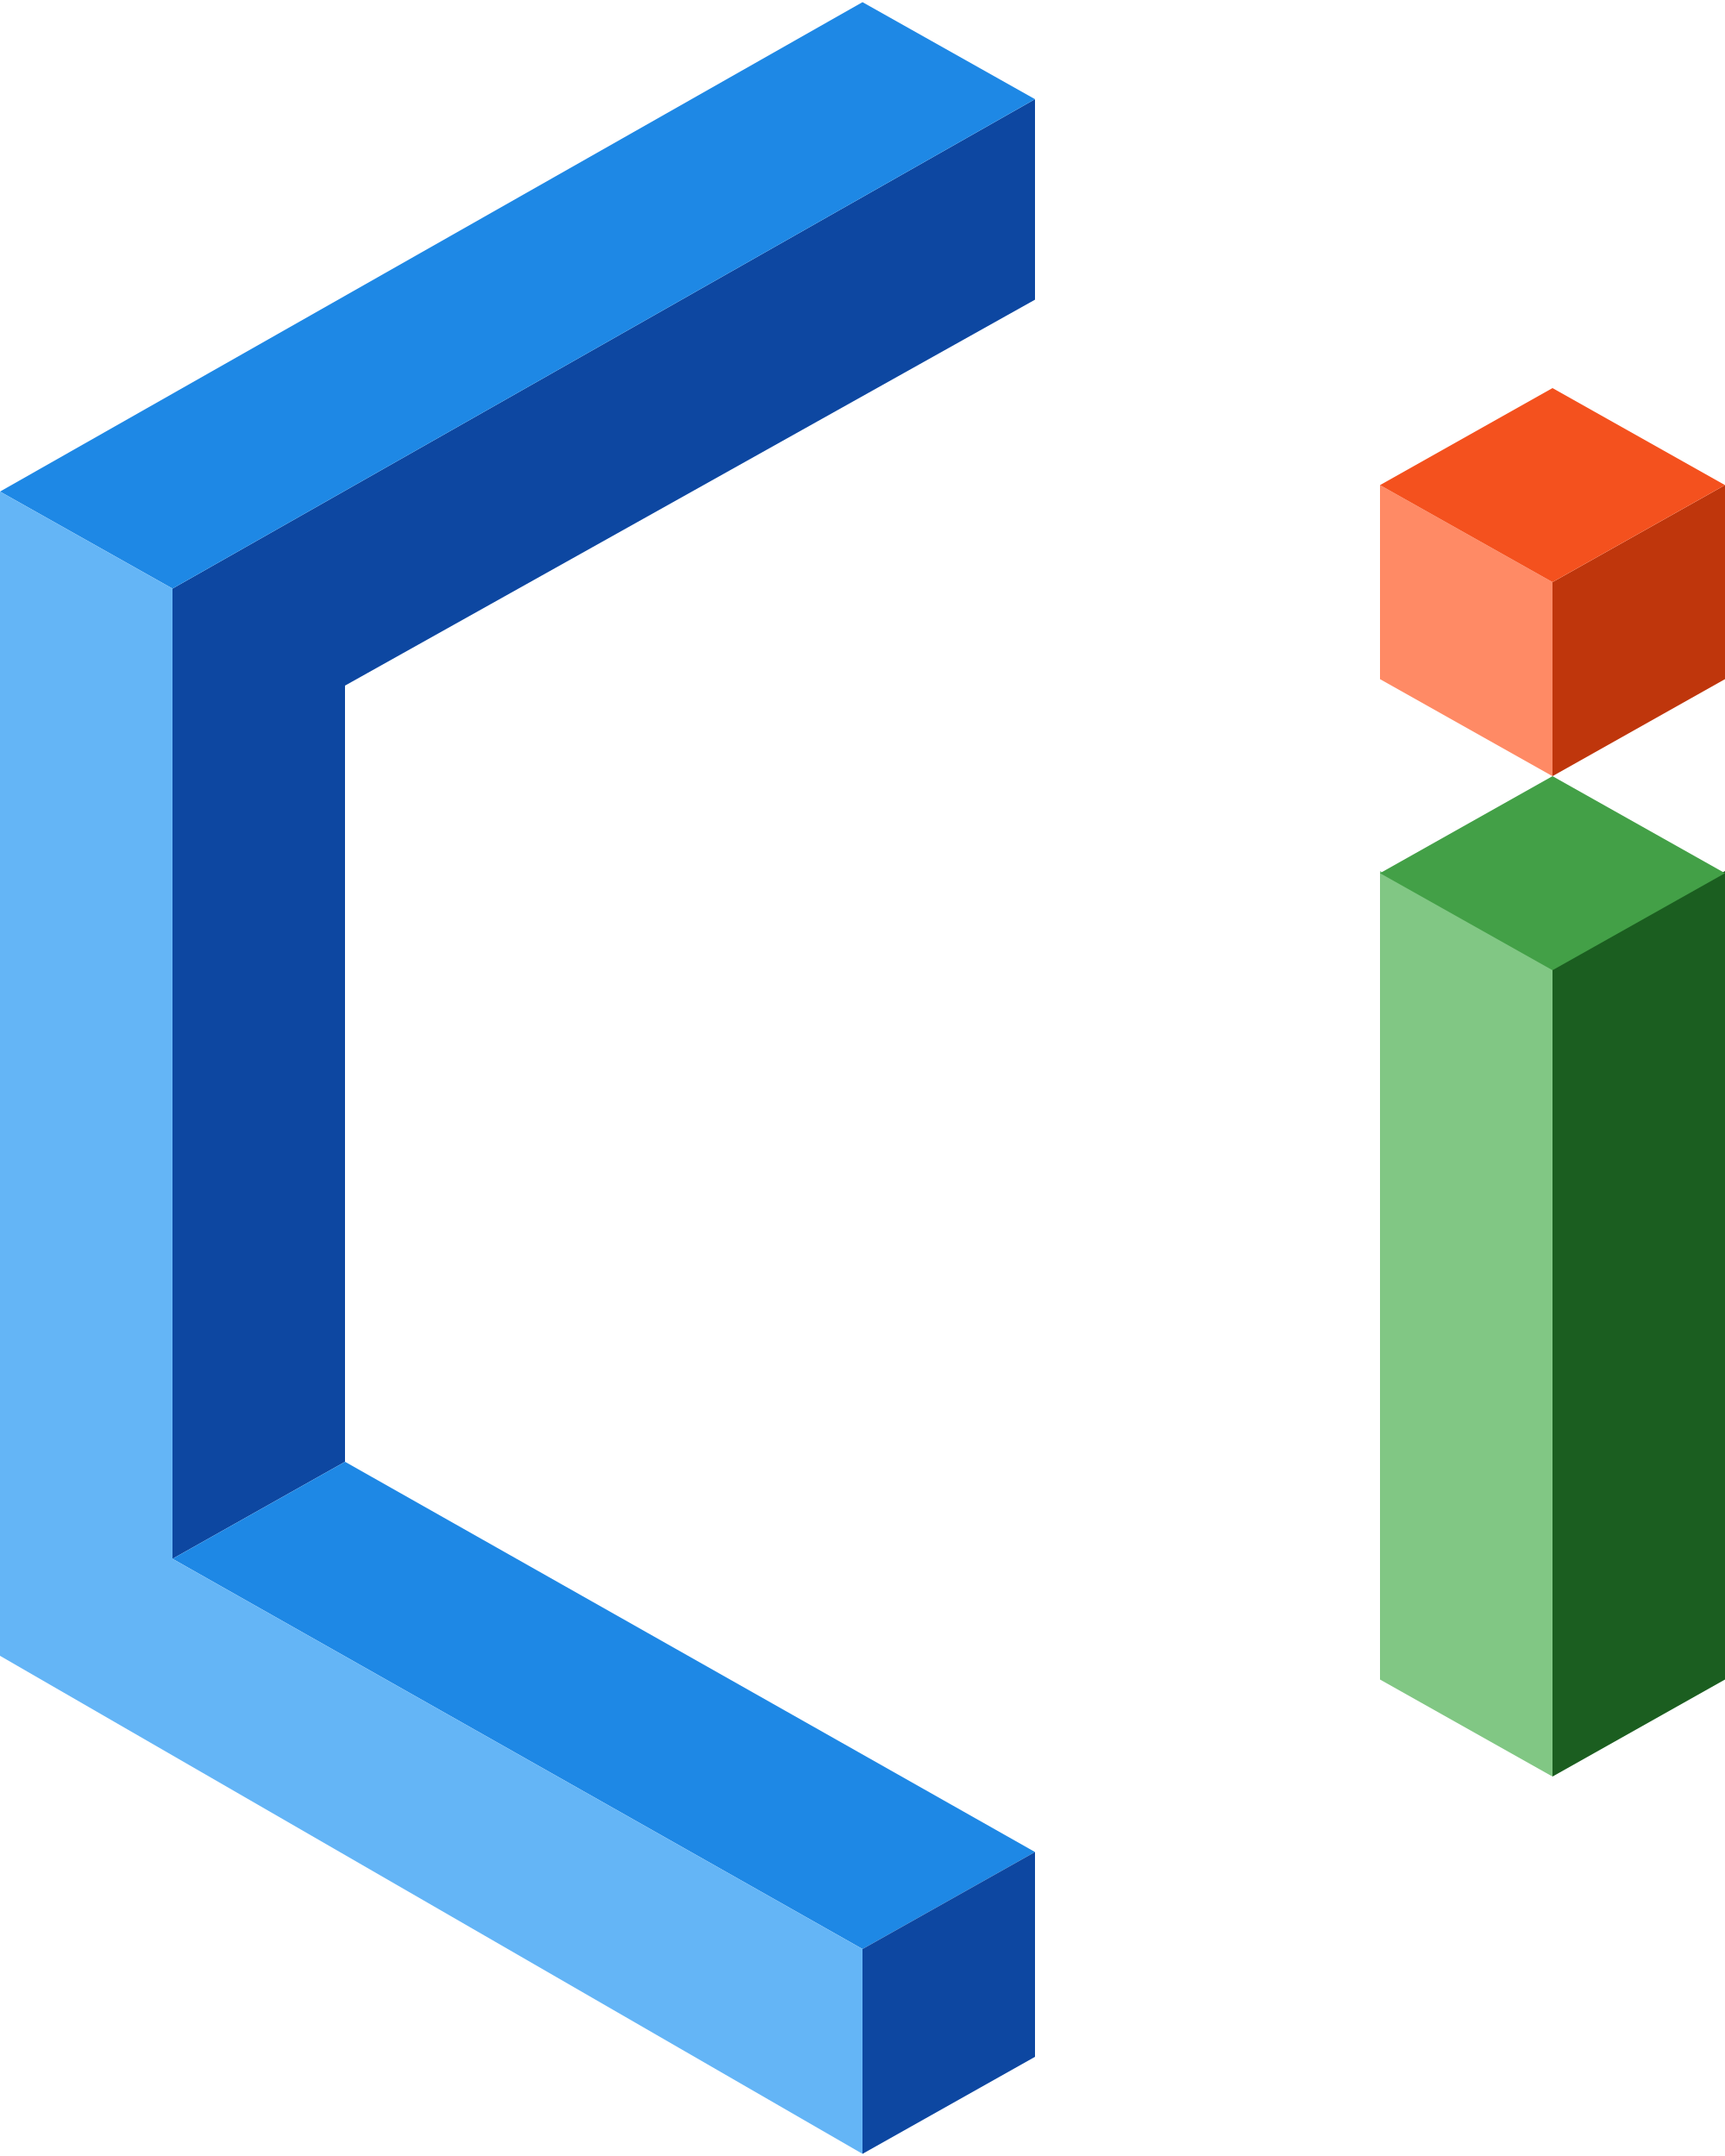
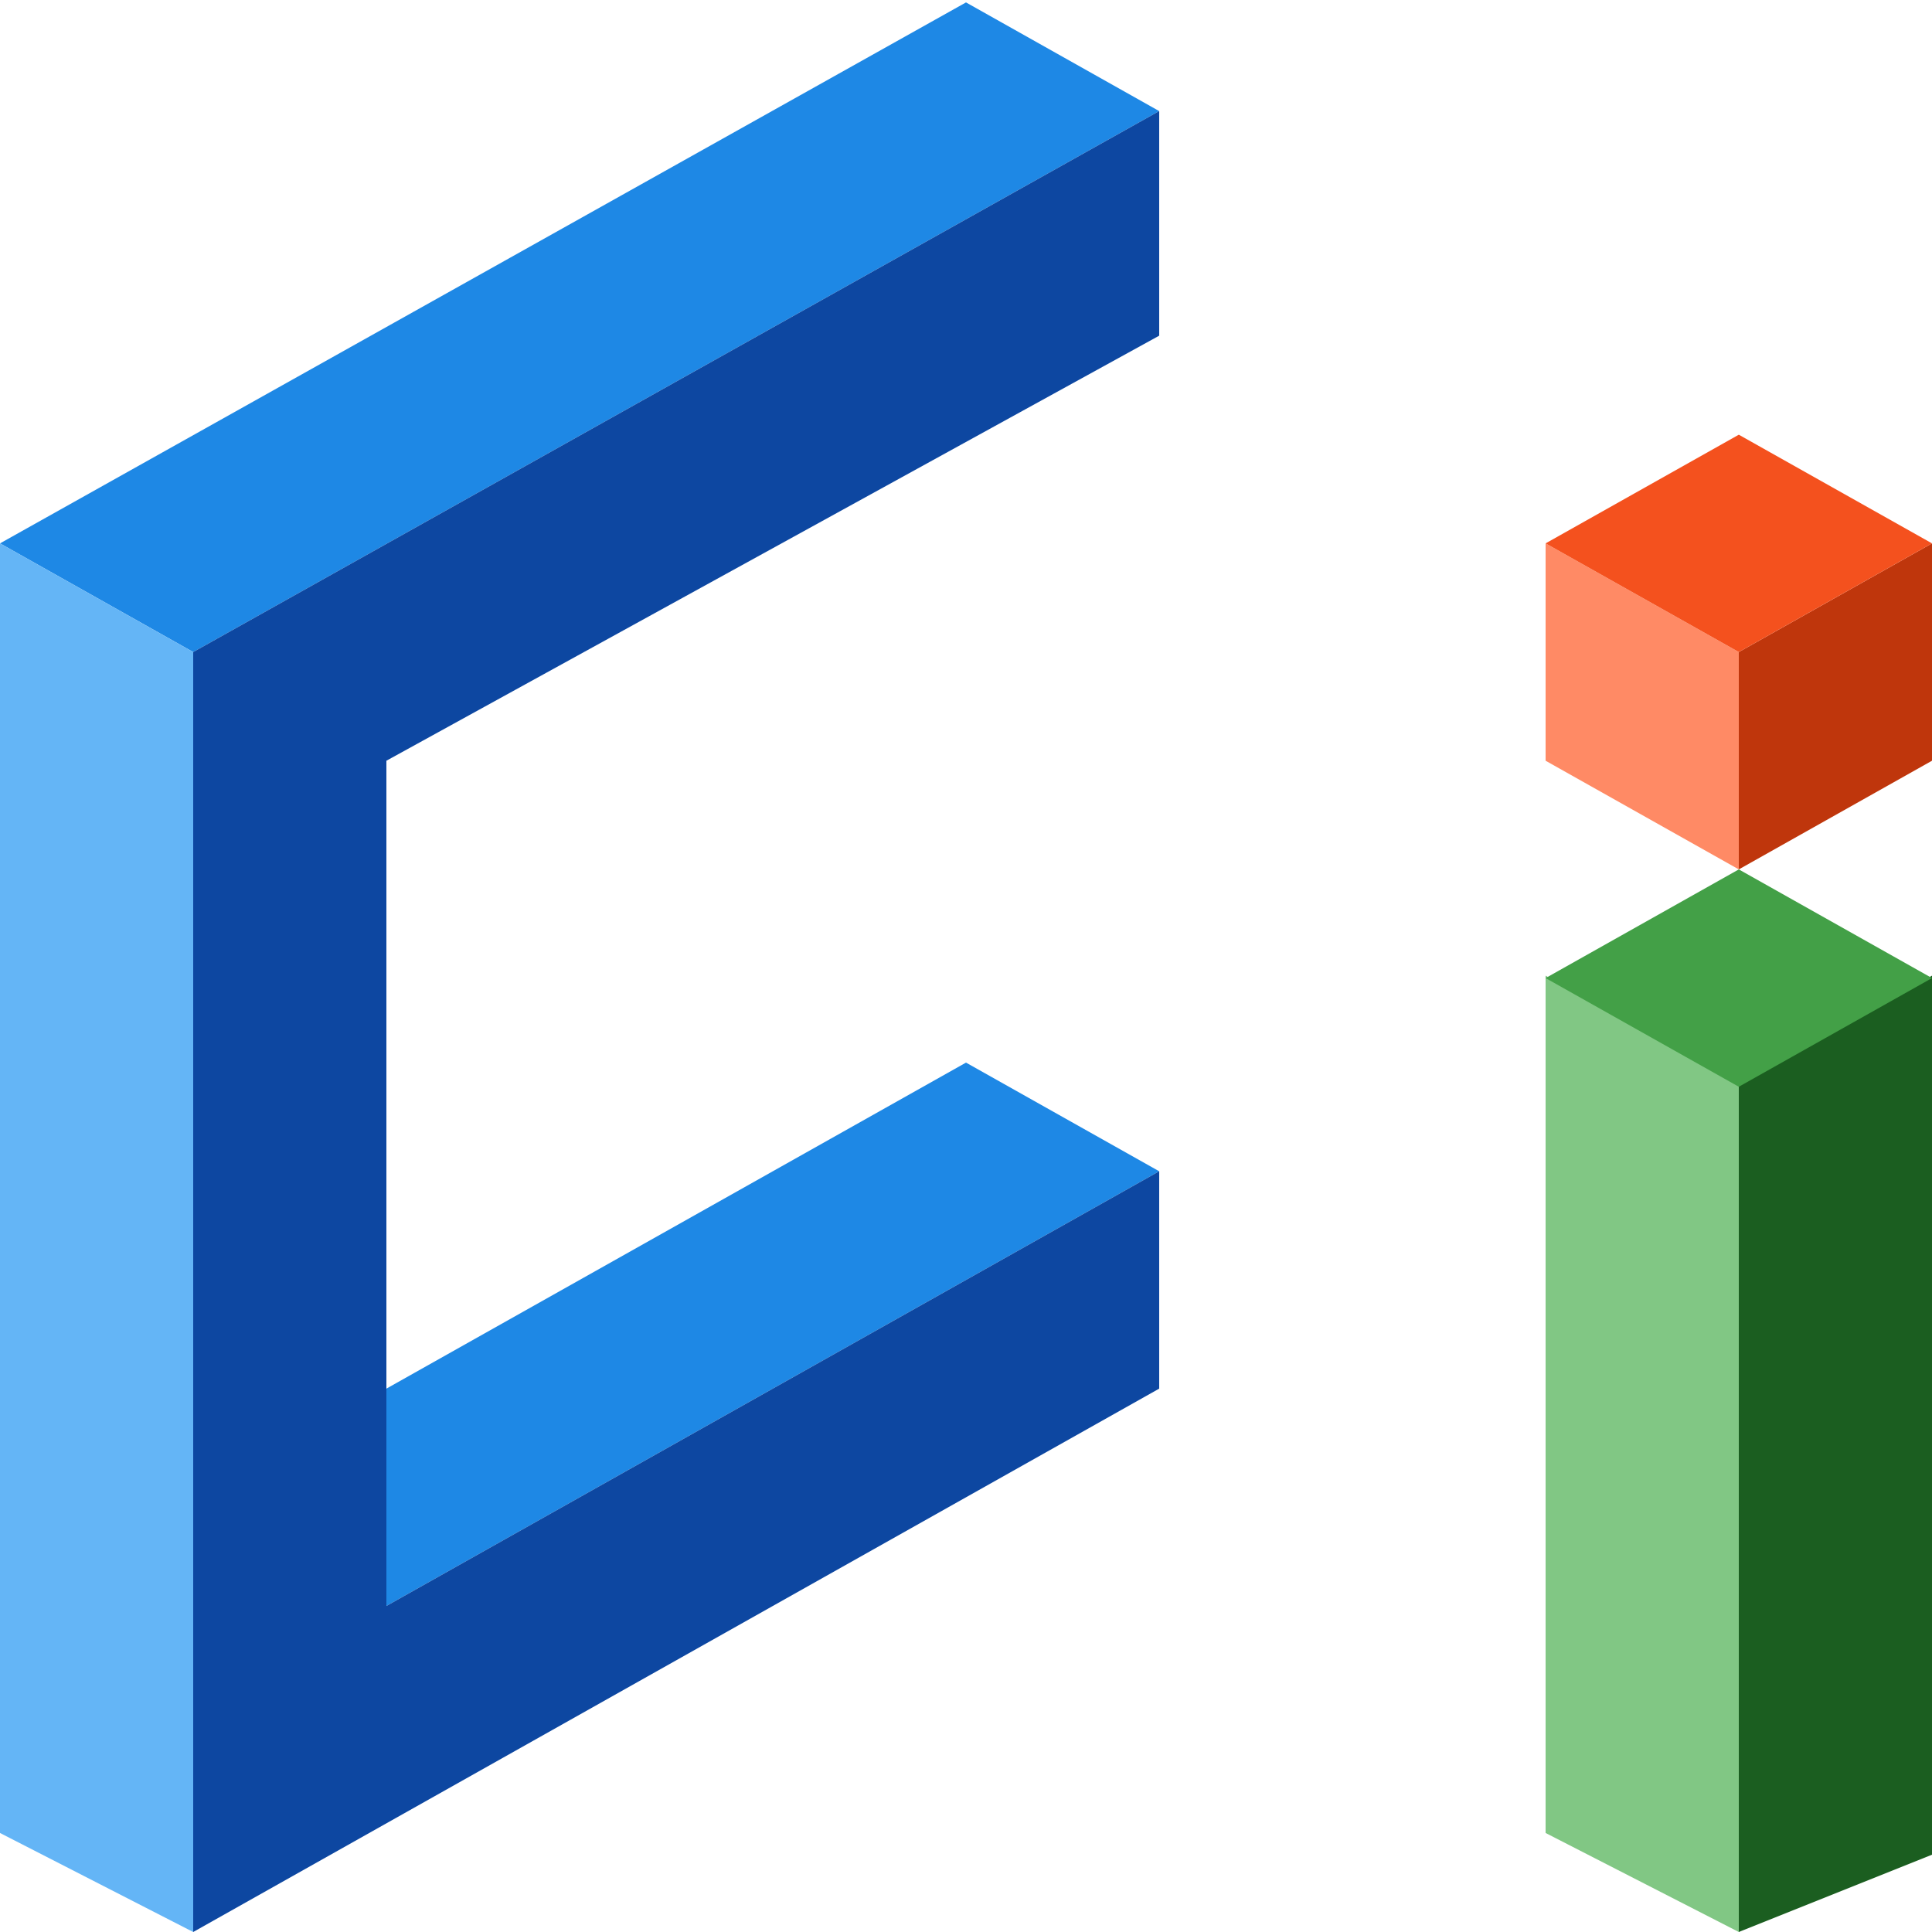
- <svg xmlns="http://www.w3.org/2000/svg" width="200px" height="250px" viewBox="0 0 200 250" version="1.1">
+ <svg xmlns="http://www.w3.org/2000/svg" width="200px" height="200px" viewBox="0 0 200 200" version="1.1">
  <defs />
  <g id="Page-1" stroke="none" stroke-width="1" fill="none" fill-rule="evenodd">
-     <g id="logo" fill-rule="nonzero">
-       <g id="C">
-         <polygon id="Shape" fill="#0D47A1" points="120 11.5 120 34.75 40 79.5 40 169.5 20 180.75 20 68.25" />
-         <polygon id="Shape" fill="#1E88E5" points="100 0.25 0 57 20 68.25 120 11.5" />
-         <polygon id="Shape" fill="#1E88E5" points="40 169.5 120 214.75 100 226 20 180.75" />
-         <polygon id="Shape" fill="#64B5F6" points="0 57 0 192 100 249.75 100 226 20 180.75 20 68.25" />
-         <polygon id="Shape" fill="#0D47A1" points="100 249.75 100 226 120 214.75 120 238.5" />
-       </g>
+     <g id="cirrus-ci-logo" fill-rule="nonzero">
      <g id="i" transform="translate(160, 45)">
-         <polygon id="Shape" fill="#81C784" points="20 161 20 67.25 0 56 0 149.75" />
-         <polygon id="Shape" fill="#1B5E20" points="20 161 20 101.843 20 67.25 40 56 40 149.75" />
+         <polygon id="Shape" fill="#81C784" points="20 155 20 67.25 0 56 0 144.75" />
+         <polygon id="Shape" fill="#1B5E20" points="20 155 20 101.843 20 67.25 40 56 40 147" />
        <polygon id="Shape" fill="#43A047" points="40 56.25 20 67.5 0 56.25 20 45" />
        <polygon id="Shape" fill="#BF360C" points="20 45 20 22.5 40 11.25 40 33.75" />
        <polygon id="Shape" fill="#FF8A65" points="20 22.5 20 45 0 33.75 0 11.25" />
        <polygon id="Shape" fill="#F4511E" points="40 11.25 20 22.5 0 11.25 20 0" />
      </g>
+       <g id="C">
+         <polygon id="Shape" fill="#1E88E5" points="100 0.25 0 56.25 20 67.5 120 11.5" />
+         <polygon id="Shape" fill="#1E88E5" points="40 166.25 120 121.25 100 110 20 155" />
+         <polygon id="Shape" fill="#0D47A1" points="120 11.5 120 34.75 40 78.75 40 166.25 120 121.25 120 143.75 20 200 20 67.5" />
+         <polygon id="Shape" fill="#64B5F6" points="0 56.25 0 189.75 20 200 20 67.5" />
+       </g>
    </g>
  </g>
</svg>
